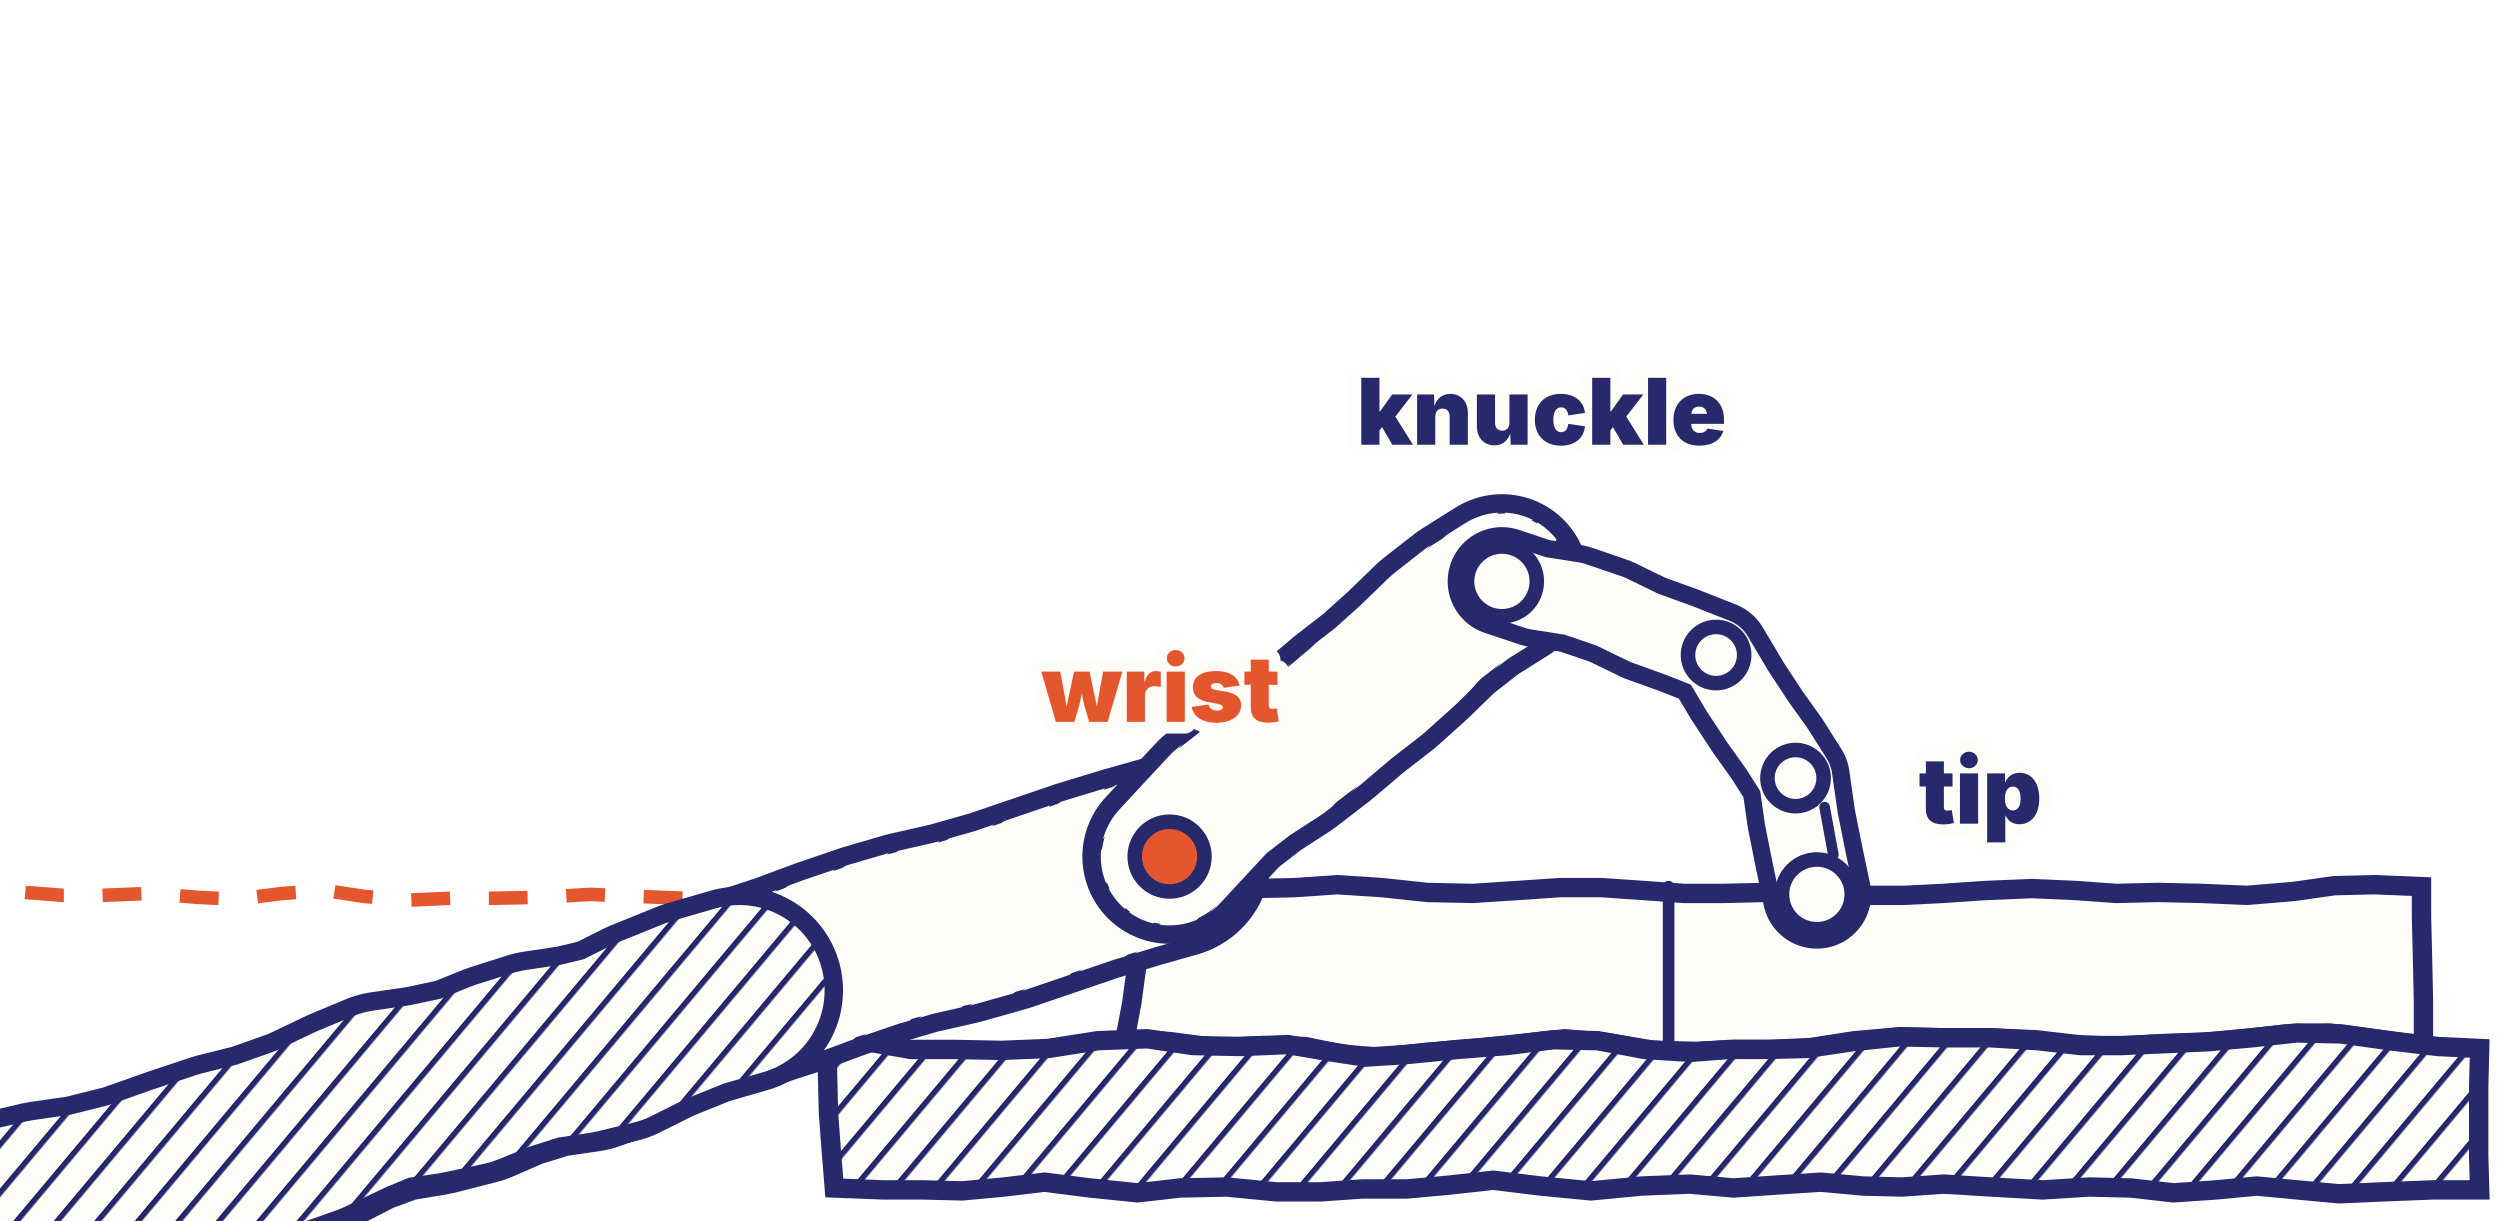
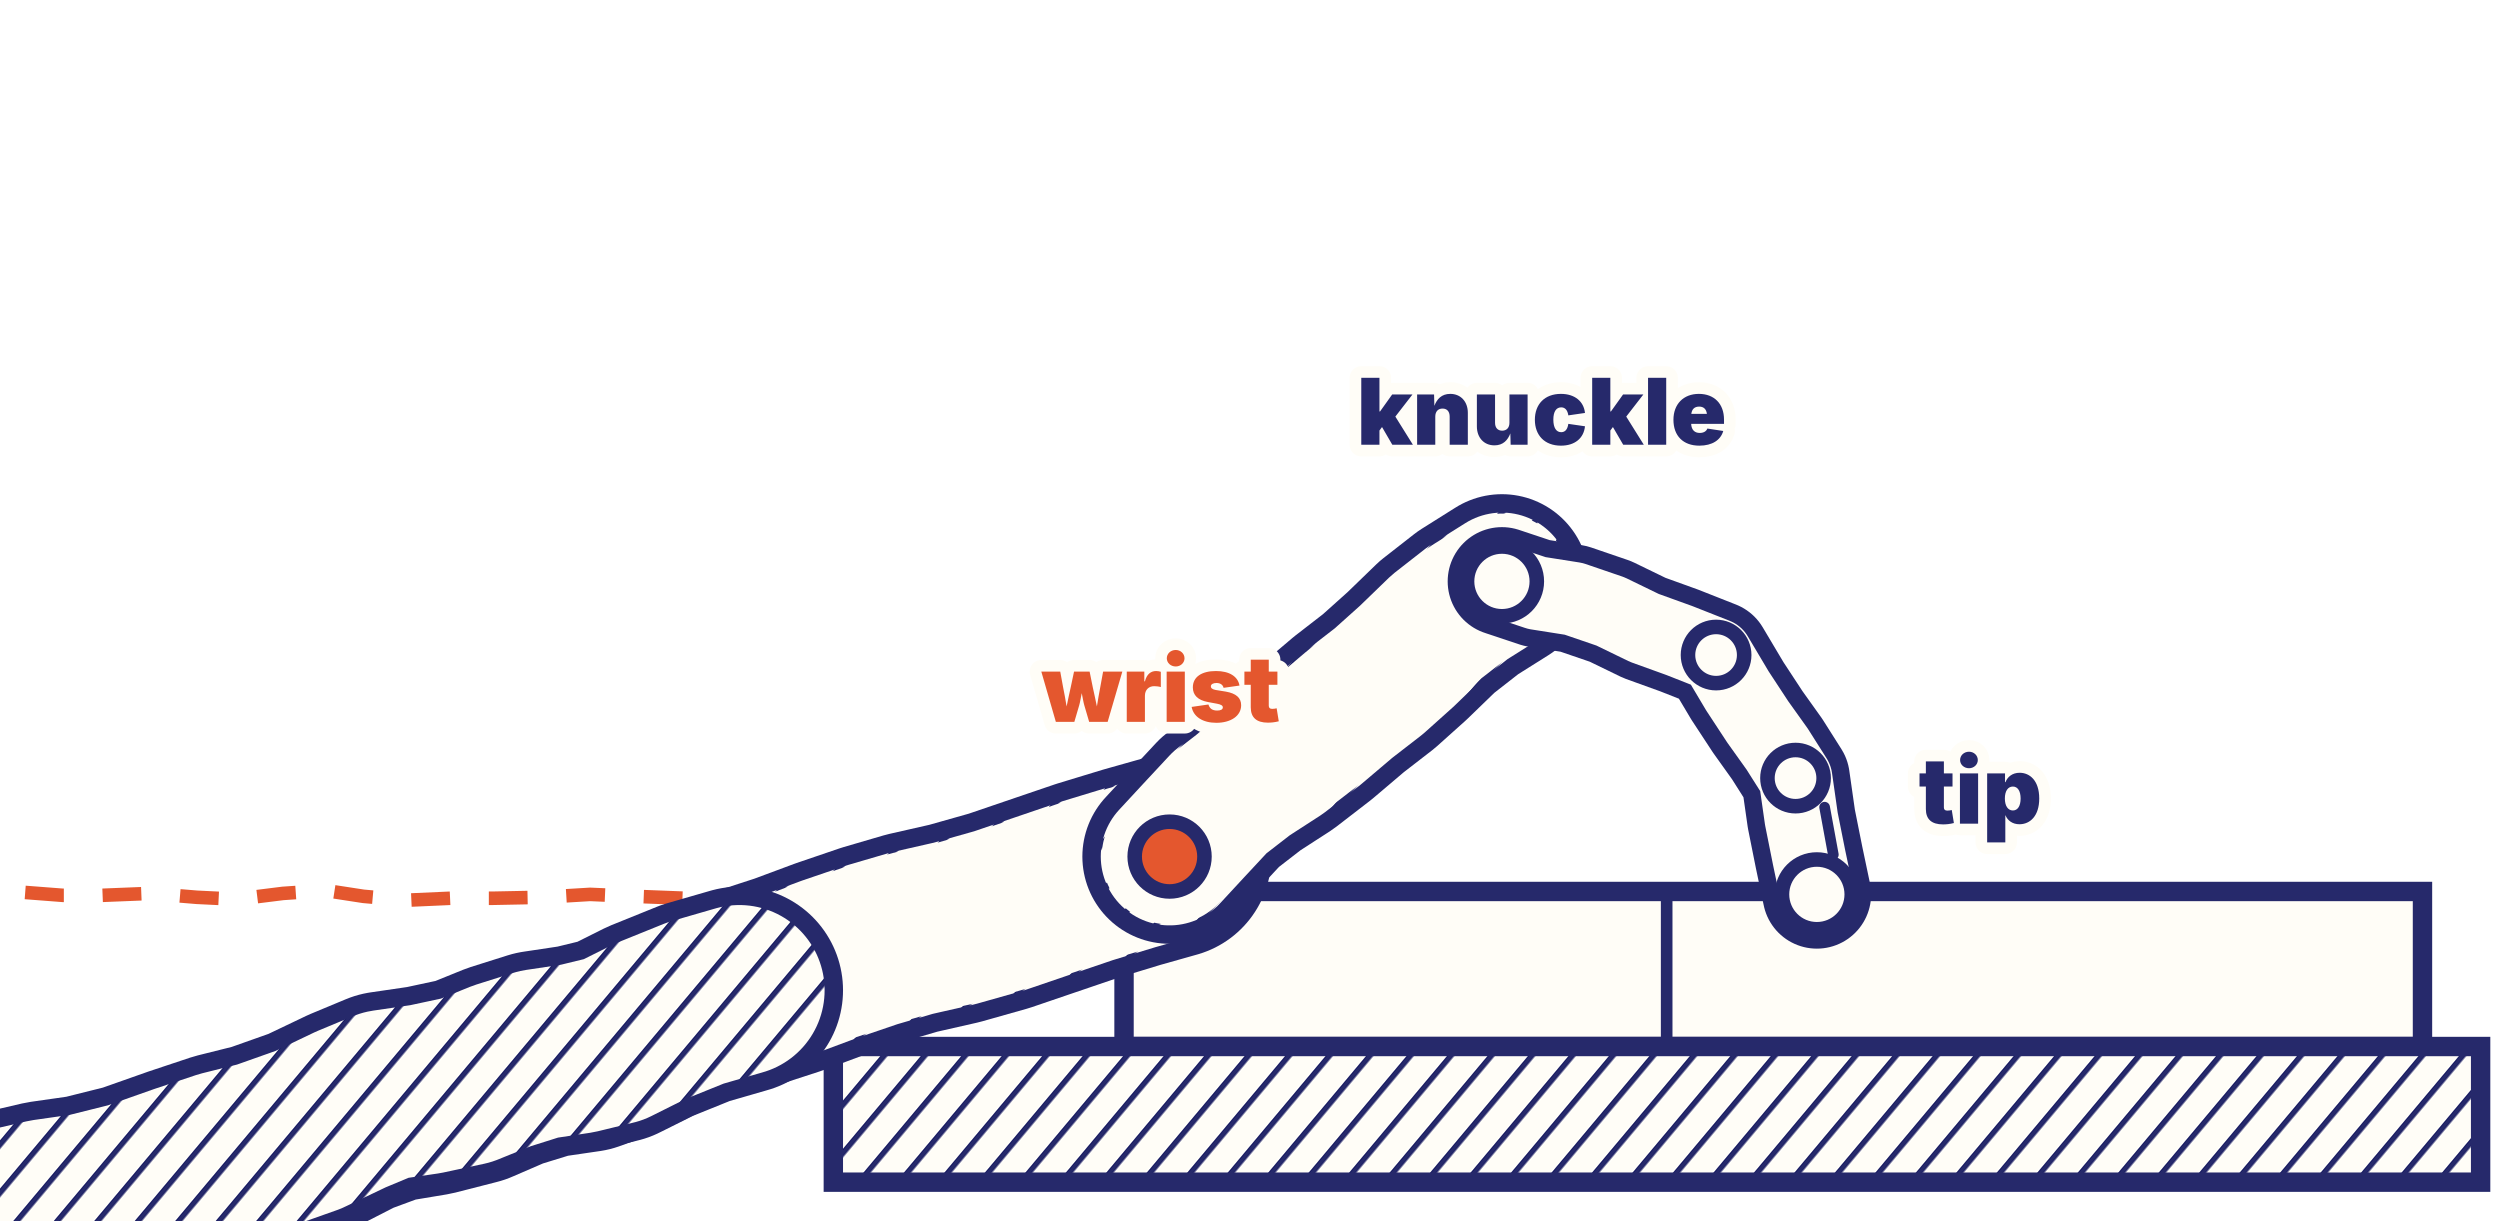
<svg xmlns="http://www.w3.org/2000/svg" viewBox="34 26 258 126" width="516" height="252">
  <defs>
    <pattern id="hglow20" width="3.2" height="3.2" patternUnits="userSpaceOnUse" patternTransform="rotate(40)">
      <rect width="3.2" height="3.2" fill="#fffdf7" />
      <line x1="0" y1="0" x2="0" y2="3.2" stroke="#26296b" stroke-width="1.15" />
    </pattern>
  </defs>
-   <path d="M151.4 117.7l4.2-.1 3.7 0 4.1.1 4.3-.1 4.3-.3 4.6.3 4.7.5 4.7.1 4.6-.3 4.4-.3 4.3 0 4.3.3 4.2.3 4.1 0 4.3-.1 4.7.2 5 .1 4.6 0 4-.2 4.4-.3 4.8-.2 4.5.2 4.2.3 4.3-.1 4.5.1 4.7.2 4.8-.4 4.2-.6 4.1-.1 4.9.2 0 3.2 .1 4 .1 4.6 0 4.6-5-.7-4.7-.6-4.5.1-4.4.5-4.2.4-4.3.1-4.5.3-4.1-.2-4.3-.5-4.8-.2-4.6 0-4.6-.1-4.7.4-4.5.7-4.1.2-3.8 0-3.9.2-4.4-.1-4.7-.8-4.5-.4-4.6.5-4.8.5-4.9.4-4.7.5-4-.3-3.8-.8-4.4-.1-4.9.2-4.6-.6-4.7-.3 .7-3.7 .5-3.7 .2-4z" fill="#fffdf7" stroke="#26296b" stroke-width="2" />
-   <g transform="translate(0.2 -0.5)">
-     <line x1="206.0" y1="118.0" x2="206.0" y2="134.0" stroke="#26296b" stroke-width="1.2" stroke-linecap="round" />
-   </g>
-   <path d="M119.4 132.9l4.6.7 4 .7 4.5 0 4.9.1 4.8-.2 5.1-.8 5.1-.2 4.7.7 5 .1 4.8-.2 4.1.7 3.9.6 4.6-.3 5-.5 5-.4 4.8-.6 4.6.1 4.8.9 4.7.3 4.1-.3 3.9 0 4.1-.1 4.7-.7 4.8-.5 4.7.1 4.8 0 4.8.3 4.4.5 4.3 0 4.6-.2 4.4-.2 4.4-.4 4.6-.5 4.6.1 5 .7 5 .6 4.3.2-.1 4 0 3.6 0 3.5 .1 3.5-4.9 0-5.1.2-4.5.2-4.3-.4-4.2-.4-4.2.4-4.4.3-4.4-.5-4.3-.1-4.8.3-5.3-.3-4.9-.3-4.3.3-4-.1-4.4-.4-4.6.3-4.4.3-4.5-.4-5 .2-5.2.5-5.2-.5-4.9-.6-4.5.5-4.4.4-4.6 0-4.3.3-4.6 0-5.1-.5-4.8.1-4.4.5-4.9-.5-4.7-.6-4.2.5-4.3.4-3.9-.1-4.2 0-5.1-.2-.3-3.7-.3-4-.1-4.1z" fill="url(#hglow20)" stroke="#26296b" stroke-width="2" />
+   <rect x="150" y="118" width="134" height="16" fill="#fffdf7" stroke="#26296b" stroke-width="2" />
+   <line x1="206.0" y1="118.0" x2="206.0" y2="134.0" stroke="#26296b" stroke-width="1.2" stroke-linecap="round" />
+   <path d="M120,134 L290,134 L290,148 L120,148 Z" fill="url(#hglow20)" stroke="#26296b" stroke-width="2" />
  <path d="M36.6 118.1l3.9.3 4 0 5-.2 4.8.4 4.1.2 4.8-.6 4.4-.3 3.9.6 4.5.4 4.5-.2 4.4 0 5-.1 5-.3 4.6.2 5.2.2 5.1-.3 4-.3 4 .2 4.6 0 4.6-.4 4.9 0 4.8.2 4.6-.2 5-.2 5.1 0" stroke="#e4572e" stroke-width="1.4" stroke-dasharray="4 4" fill="none" />
  <path d="M38.5 151.5l4.2-.8 4.9-1.2 5.1-1.8 4.3-1.6 4.2-1.2 4.9-1.7 4.3-2.2 3.8-1.4 4.2-.7 4.3-1.1 3.7-1.6 3.9-1.2 4.1-.6 3.6-1.3 4.1-2 4.8-1.9 4.4-1.3 4-1.3 4.3-1.6 4.4-1.5 4.1-1.2 4.4-1 4.6-1.3 4.4-1.5 4.7-1.6 4.6-1.4 3.9-1.1" fill="none" stroke="#26296b" stroke-width="21.0" stroke-linecap="round" stroke-linejoin="round" />
  <path d="M38.5 151.5l4.2-.8 4.9-1.2 5.1-1.8 4.3-1.6 4.2-1.2 4.9-1.7 4.3-2.2 3.8-1.4 4.2-.7 4.3-1.1 3.7-1.6 3.9-1.2 4.1-.6 3.6-1.3 4.1-2 4.8-1.9 4.4-1.3 4-1.3 4.3-1.6 4.4-1.5 4.1-1.2 4.4-1 4.6-1.3 4.4-1.5 4.7-1.6 4.6-1.4 3.9-1.1" fill="none" stroke="url(#hglow20)" stroke-width="17.2" stroke-linecap="round" stroke-linejoin="round" />
  <path d="M38.5 151.5l4.2-.8 4.9-1.2 5.1-1.8 4.3-1.6 4.2-1.2 4.9-1.7 4.3-2.2 3.8-1.4 4.2-.7 4.3-1.1 3.7-1.6 3.9-1.2 4.1-.6 3.6-1.3 4.1-2 4.8-1.9 4.4-1.3 4-1.3 4.3-1.6 4.4-1.5 4.1-1.2 4.4-1 4.6-1.3 4.4-1.5 4.7-1.6 4.6-1.4 3.9-1.1" fill="none" stroke="#fffdf7" stroke-width="17" stroke-linecap="round" stroke-linejoin="round" />
  <path d="M34.4 151.3l4.3-1 4.2-.6 4.8-1.2 5.1-1.8 4.2-1.4 4-1 4.8-1.7 4.4-2.1 3.6-1.5 4.1-.6 4.2-.9 3.7-1.5 3.8-1.2 4-.6 3.7-.9 3.8-1.9 4.7-1.9 4.5-1.3" fill="none" stroke="#26296b" stroke-width="21.4" stroke-linecap="round" stroke-linejoin="round" />
  <path d="M34.4 151.3l4.3-1 4.2-.6 4.8-1.2 5.1-1.8 4.2-1.4 4-1 4.8-1.7 4.4-2.1 3.6-1.5 4.1-.6 4.2-.9 3.7-1.5 3.8-1.2 4-.6 3.7-.9 3.8-1.9 4.7-1.9 4.5-1.3" fill="none" stroke="url(#hglow20)" stroke-width="17.6" stroke-linecap="round" stroke-linejoin="round" />
  <path d="M154.7 114.4l2.5-2.7 2.7-2.9 3.1-2.4 3.4-2.2 3.5-2.7 3.3-2.8 3.1-2.4 2.9-2.6 3.1-3 3.2-2.5 3.5-2.2" fill="none" stroke="#26296b" stroke-width="18.0" stroke-linecap="round" stroke-linejoin="round" />
  <path d="M154.7 114.4l2.5-2.7 2.7-2.9 3.1-2.4 3.4-2.2 3.5-2.7 3.3-2.8 3.1-2.4 2.9-2.6 3.1-3 3.2-2.5 3.5-2.2" fill="none" stroke="url(#hglow20)" stroke-width="14.2" stroke-linecap="round" stroke-linejoin="round" />
  <path d="M154.7 114.4l2.5-2.7 2.7-2.9 3.1-2.4 3.4-2.2 3.5-2.7 3.3-2.8 3.1-2.4 2.9-2.6 3.1-3 3.2-2.5 3.5-2.2" fill="none" stroke="#fffdf7" stroke-width="14" stroke-linecap="round" stroke-linejoin="round" />
  <path d="M189 86l3.6 1.2 3.8.6 3.8 1.3 3.5 1.7 3.6 1.3 3.8 1.5 2.2 3.7 2.1 3.2 2 2.8 1.9 3 .6 4.2 .8 4 .8 3.8" fill="none" stroke="#26296b" stroke-width="11.2" stroke-linecap="round" stroke-linejoin="round" />
  <path d="M189 86l3.6 1.2 3.8.6 3.8 1.3 3.5 1.7 3.6 1.3 3.8 1.5 2.2 3.7 2.1 3.2 2 2.8 1.9 3 .6 4.2 .8 4 .8 3.8" fill="none" stroke="url(#hglow20)" stroke-width="7.4" stroke-linecap="round" stroke-linejoin="round" />
  <path d="M189 86l3.6 1.2 3.8.6 3.8 1.3 3.5 1.7 3.6 1.3 3.8 1.5 2.2 3.7 2.1 3.2 2 2.8 1.9 3 .6 4.2 .8 4 .8 3.8" fill="none" stroke="#fffdf7" stroke-width="7.6" stroke-linecap="round" stroke-linejoin="round" />
  <g transform="translate(-0.5 0.6)">
    <line x1="222.8" y1="108.7" x2="223.7" y2="113.6" stroke="#26296b" stroke-width="1.1" stroke-linecap="round" />
  </g>
  <g transform="translate(-0.2 -0.3)">
    <circle cx="211.3" cy="93.9" r="2.9" fill="#fffdf7" stroke="#26296b" stroke-width="1.5" />
  </g>
  <g transform="translate(-0.6 0.1)">
    <circle cx="219.9" cy="106.2" r="2.9" fill="#fffdf7" stroke="#26296b" stroke-width="1.5" />
  </g>
  <g transform="translate(0.9 -0.1)">
    <circle cx="153.8" cy="114.5" r="3.6" fill="#e4572e" stroke="#26296b" stroke-width="1.5" />
  </g>
  <g transform="translate(-0.1 1.1)">
    <circle cx="189.1" cy="84.9" r="3.6" fill="#fffdf7" stroke="#26296b" stroke-width="1.5" />
  </g>
  <g transform="translate(-0.5 0.3)">
    <circle cx="222.0" cy="118.0" r="3.6" fill="#fffdf7" stroke="#26296b" stroke-width="1.5" />
  </g>
  <text stroke="#fffdf7" stroke-width="2.4" stroke-linejoin="round" paint-order="stroke" x="153.8" y="100.5" text-anchor="middle" font-size="9.5" font-weight="900" fill="#e4572e" font-family="Inter,sans-serif">wrist</text>
  <text stroke="#fffdf7" stroke-width="2.4" stroke-linejoin="round" paint-order="stroke" x="193.1" y="71.9" text-anchor="middle" font-size="9.5" font-weight="900" fill="#26296b" font-family="Inter,sans-serif">knuckle</text>
  <text stroke="#fffdf7" stroke-width="2.4" stroke-linejoin="round" paint-order="stroke" x="232.0" y="111.0" text-anchor="start" font-size="9.5" font-weight="900" fill="#26296b" font-family="Inter,sans-serif">tip</text>
</svg>
